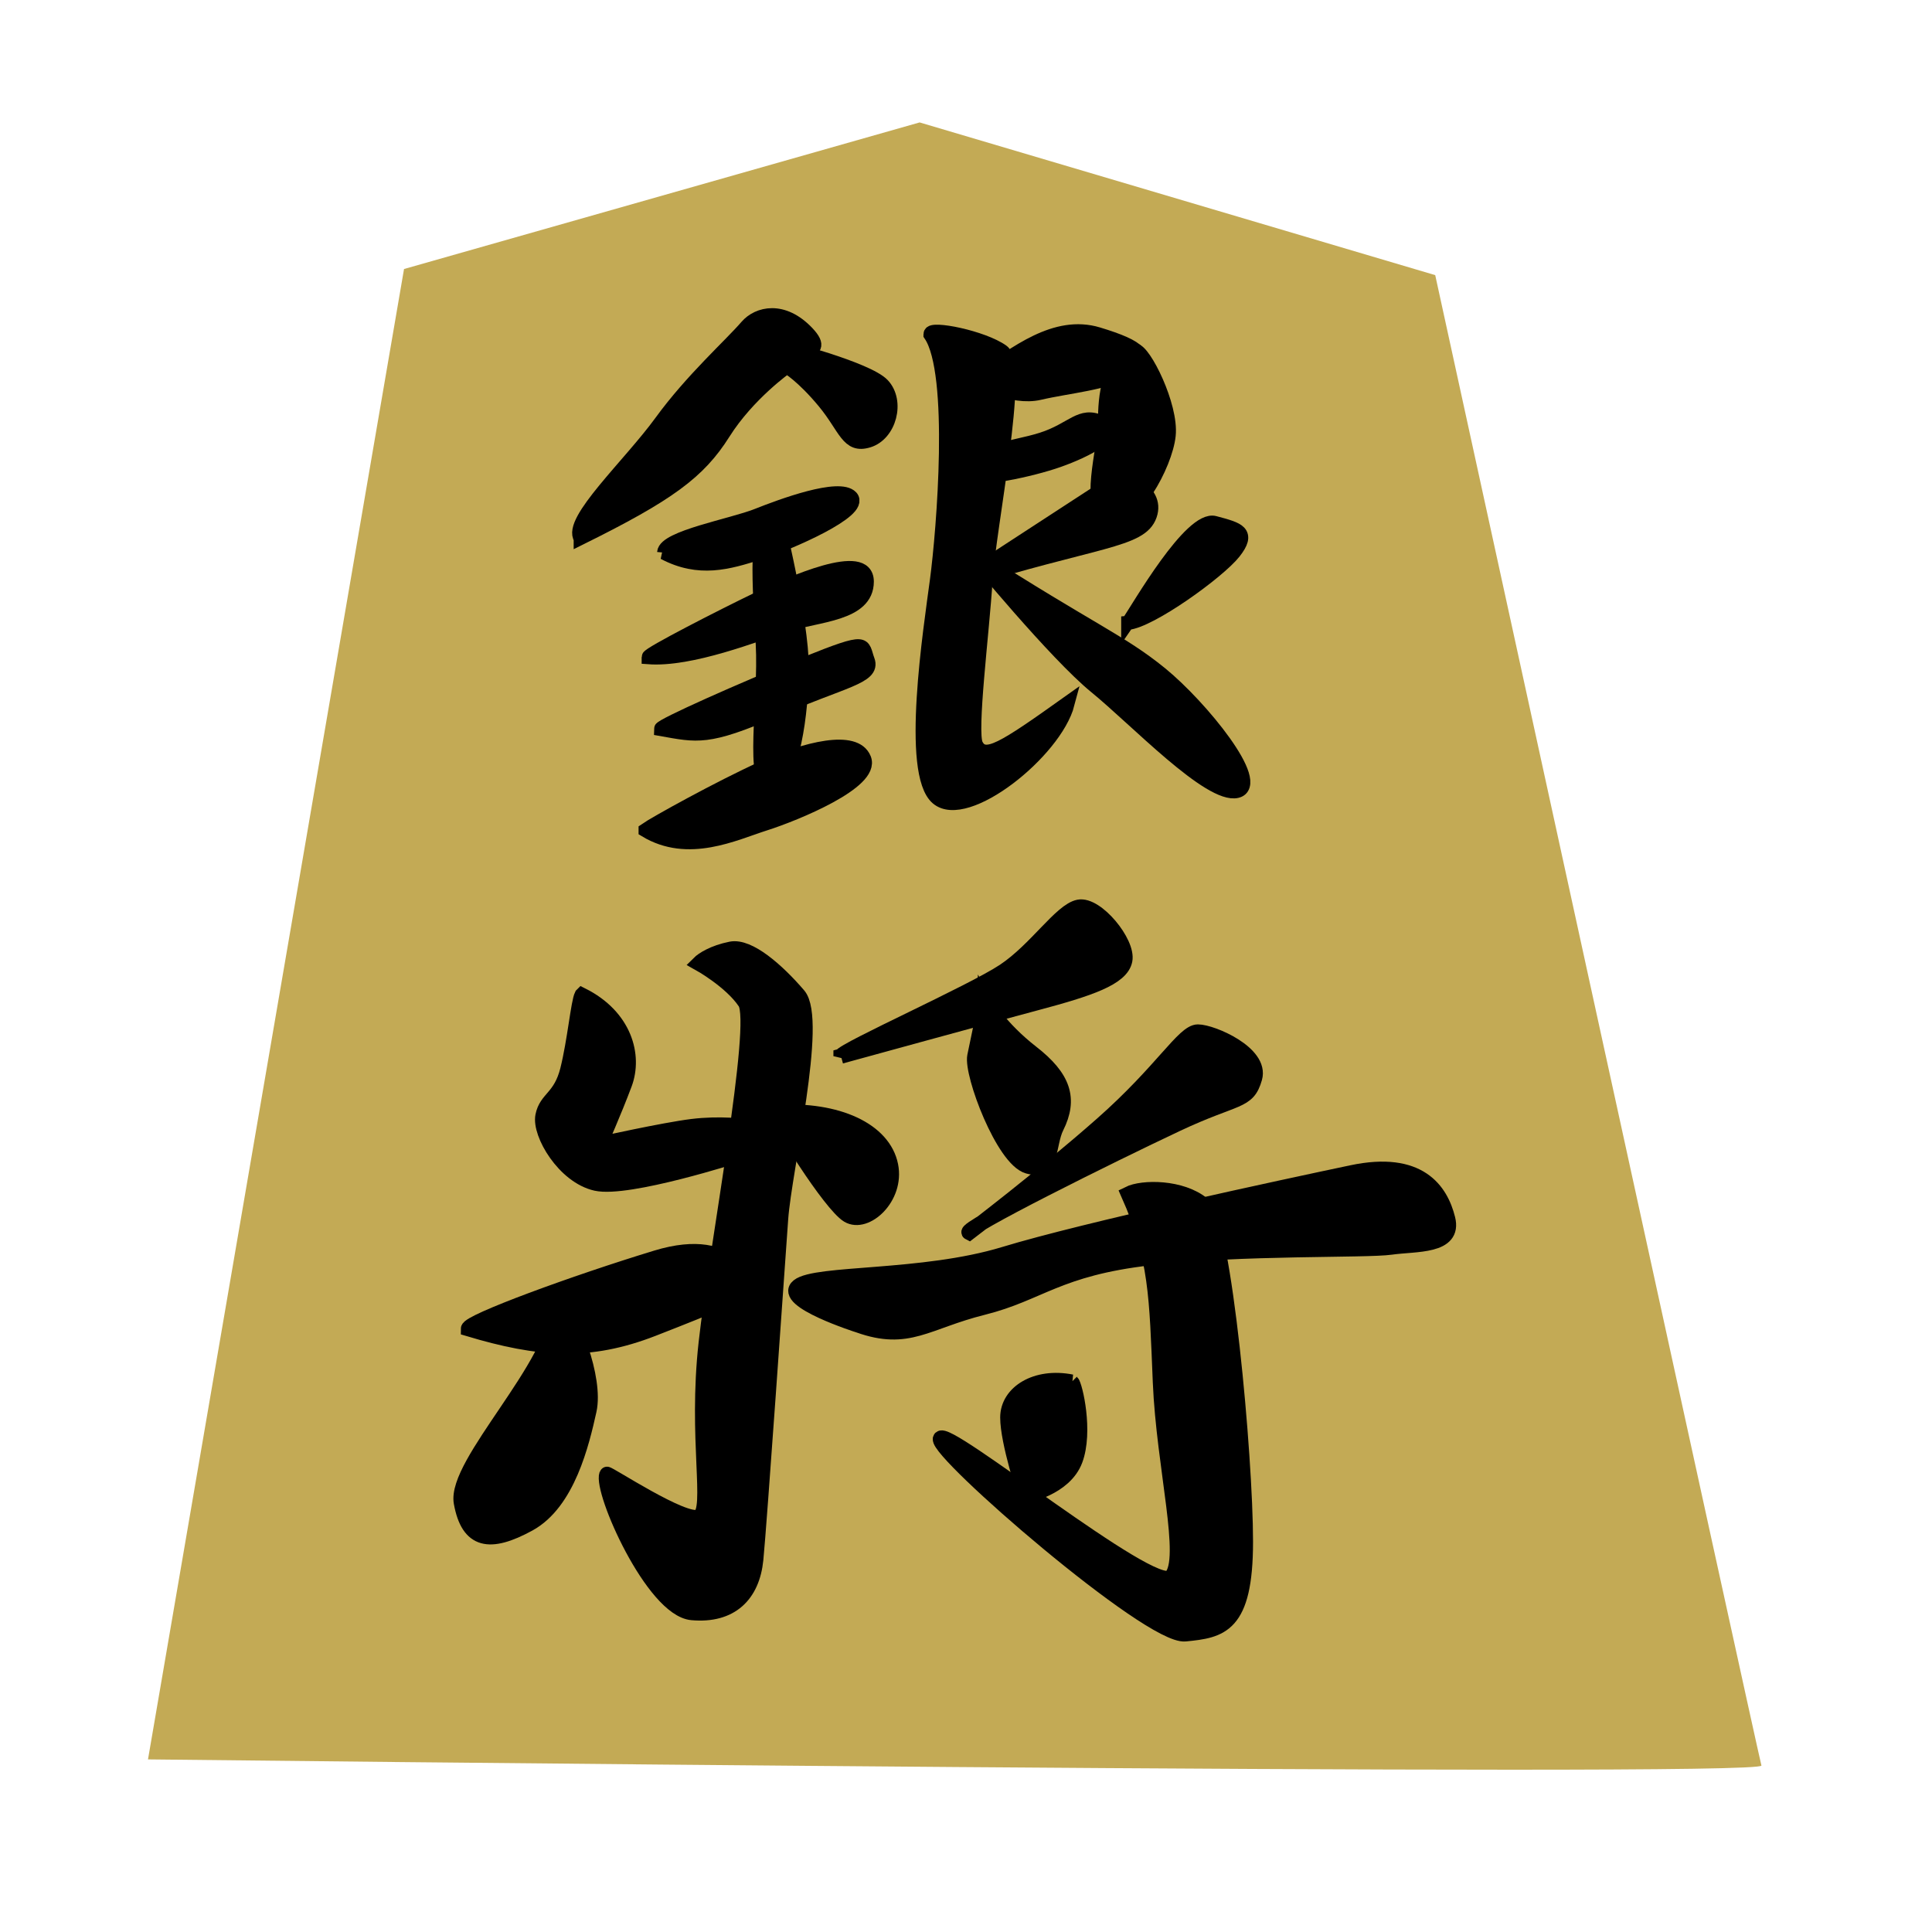
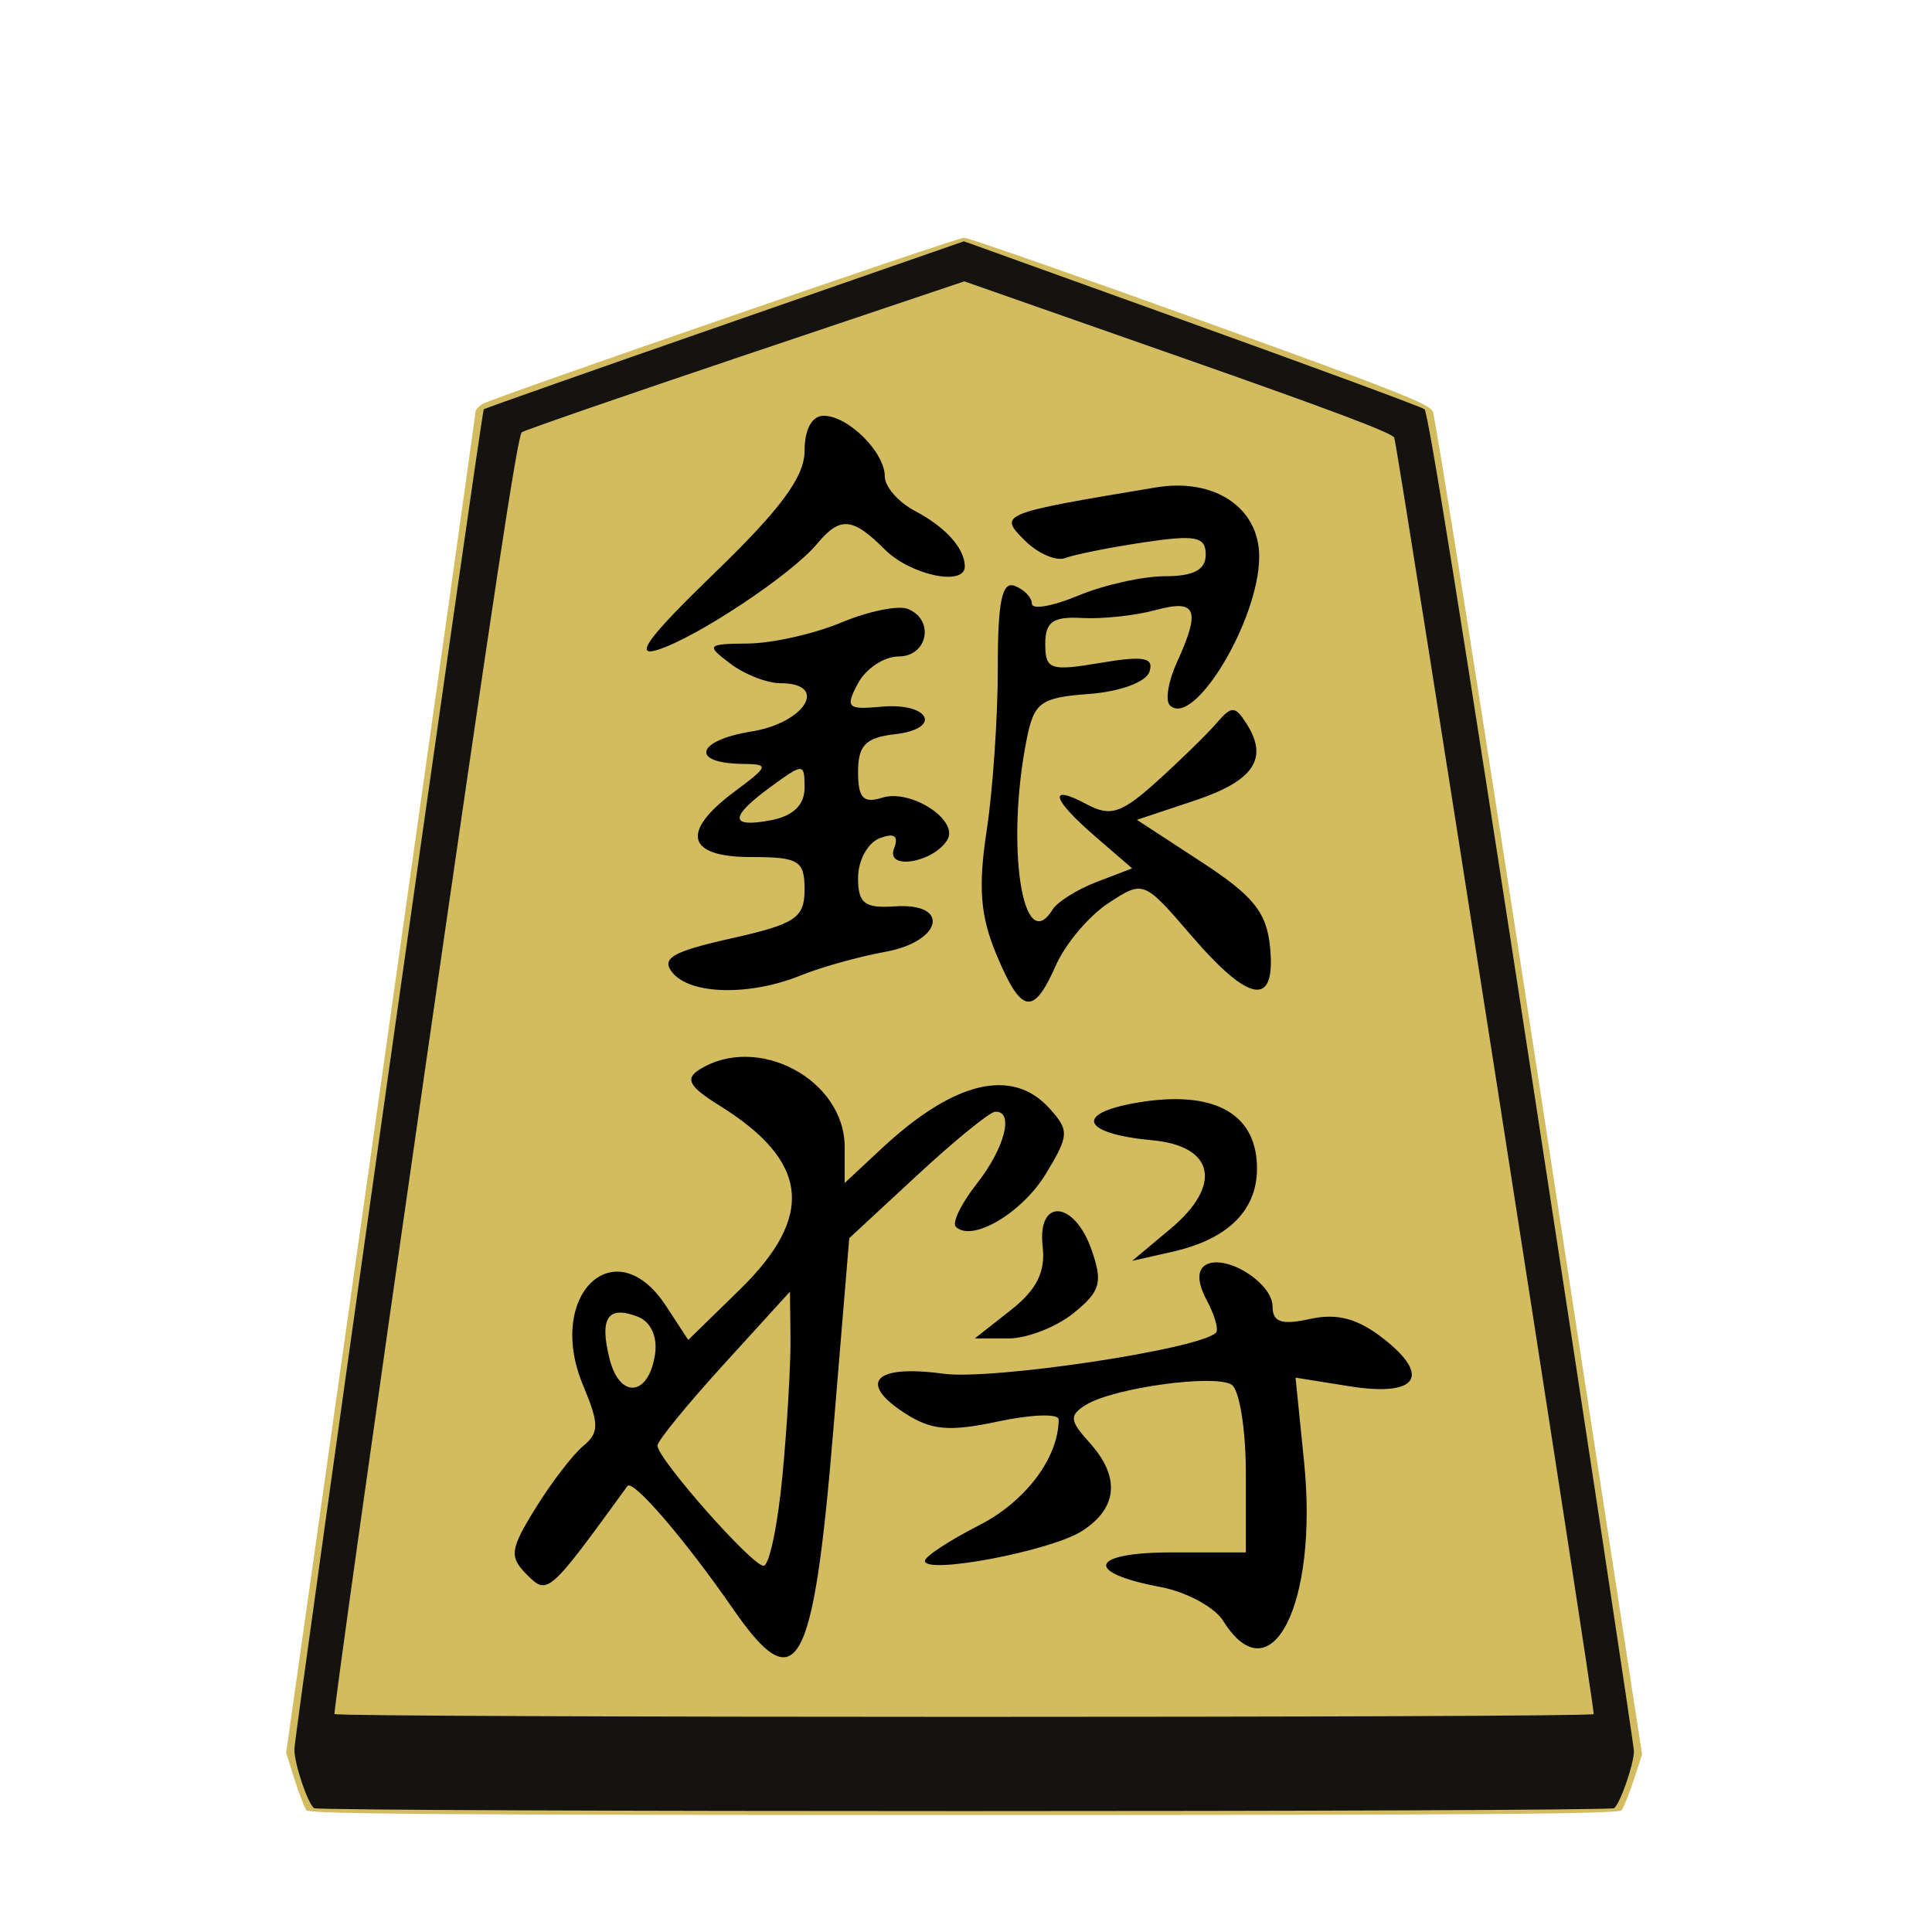
- <svg xmlns="http://www.w3.org/2000/svg" version="1.1" width="128" height="128" id="svg2">
-   <defs id="defs4" />
-   <g id="layer1">
-     <g id="g10964">
-       <path d="m 9.805,116.565 c 0,0 107.126,1.214 106.894,0.405 C 116.466,116.16 95.087,18.228 95.087,18.228 L 60.928,8.111 26.768,17.823 9.805,116.565 z" id="path2800" style="fill:#c3aa55;fill-opacity:1;fill-rule:evenodd;stroke:none" />
-       <path d="m 74.759,79.101 c 1.881,4.232 1.881,6.818 2.116,12.46 0.235,5.642 1.881,11.754 0.705,12.93 -1.175,1.175 -15.046,-10.109 -15.281,-9.169 -0.235,0.94 13.87,13.165 16.221,12.93 2.351,-0.235 3.997,-0.47 3.997,-6.112 0,-5.642 -1.411,-21.158 -2.821,-22.334 -1.411,-1.175 -3.997,-1.175 -4.937,-0.705 z" id="path1330" style="fill:#000000;fill-opacity:1;fill-rule:evenodd;stroke:#000000;stroke-width:1px;stroke-linecap:butt;stroke-linejoin:miter;stroke-opacity:1" />
-       <path d="m 56.892,87.8 c 3.291,1.175 4.467,-0.235 8.228,-1.175 3.761,-0.94 4.937,-2.586 11.049,-3.291 6.112,-0.705 14.34,-0.47 15.986,-0.705 1.646,-0.235 4.232,0 3.761,-1.881 -0.47,-1.881 -1.881,-3.997 -6.347,-3.056 -4.467,0.94 -17.632,3.761 -23.039,5.407 -5.407,1.646 -12.46,1.175 -13.635,2.116 -1.175,0.94 3.997,2.586 3.997,2.586 z" id="path1332" style="fill:#000000;fill-opacity:1;fill-rule:evenodd;stroke:#000000;stroke-width:1px;stroke-linecap:butt;stroke-linejoin:miter;stroke-opacity:1" />
-       <path d="m 70.997,91.561 c -2.351,-0.47 -4.232,0.705 -4.232,2.351 0,1.646 1.175,5.172 1.175,5.172 0,0 2.586,-0.47 3.291,-2.351 0.705,-1.881 -10e-7,-4.937 -0.235,-5.172 z" id="path1334" style="fill:#000000;fill-opacity:1;fill-rule:evenodd;stroke:#000000;stroke-width:1px;stroke-linecap:butt;stroke-linejoin:miter;stroke-opacity:1" />
-       <path d="m 64.208,81.659 c 0,0 4.811,-3.652 8.808,-7.179 3.997,-3.526 5.407,-6.112 6.347,-6.112 0.94,0 4.232,1.411 3.761,3.056 -0.47,1.646 -1.175,1.175 -5.172,3.056 -4.426,2.083 -14.215,6.944 -13.744,7.179 z" id="path1336" style="fill:#000000;fill-opacity:1;fill-rule:evenodd;stroke:#000000;stroke-width:1px;stroke-linecap:butt;stroke-linejoin:miter;stroke-opacity:1" />
-       <path d="m 65.286,66.447 c 0,0 0.94,1.646 3.056,3.291 2.116,1.646 2.586,3.056 1.646,4.937 -0.566,1.132 -0.235,3.056 -1.881,2.586 -1.646,-0.47 -3.761,-6.112 -3.526,-7.288 0.235,-1.175 0.705,-3.291 0.705,-3.526 z" id="path1338" style="fill:#000000;fill-opacity:1;fill-rule:evenodd;stroke:#000000;stroke-width:1px;stroke-linecap:butt;stroke-linejoin:miter;stroke-opacity:1" />
-       <path d="m 55.716,69.973 c 0,0 9.404,-2.586 12.93,-3.526 3.526,-0.94 5.642,-1.646 5.877,-2.821 0.235,-1.175 -1.881,-3.761 -3.056,-3.526 -1.175,0.235 -2.821,2.821 -4.937,4.232 -2.116,1.411 -10.579,5.172 -10.814,5.642 z" id="path1340" style="fill:#000000;fill-opacity:1;fill-rule:evenodd;stroke:#000000;stroke-width:1px;stroke-linecap:butt;stroke-linejoin:miter;stroke-opacity:1" />
-       <path d="m 46.313,63.82 c 0,0 2.116,1.175 3.056,2.586 0.94,1.411 -1.881,16.221 -2.586,22.569 -0.705,6.347 0.47,11.049 -0.47,11.519 -0.94,0.47 -6.072,-2.93 -6.112,-2.821 -0.407,1.103 3.056,8.933 5.642,9.169 2.586,0.235 3.997,-1.175 4.232,-3.526 0.235,-2.351 1.411,-19.277 1.646,-22.569 0.235,-3.291 2.586,-13.165 1.175,-14.811 -1.411,-1.646 -3.291,-3.291 -4.467,-3.056 -1.175,0.235 -1.881,0.705 -2.116,0.94 z" id="path1342" style="fill:#000000;fill-opacity:1;fill-rule:evenodd;stroke:#000000;stroke-width:1px;stroke-linecap:butt;stroke-linejoin:miter;stroke-opacity:1" />
-       <path d="m 31.032,88.035 c 4.702,1.411 7.993,1.646 12.225,0 4.232,-1.646 6.347,-2.586 6.347,-2.586 0,0 -0.705,-3.761 -6.112,-2.116 -5.407,1.646 -12.46,4.232 -12.46,4.702 z" id="path1344" style="fill:#000000;fill-opacity:1;fill-rule:evenodd;stroke:#000000;stroke-width:1px;stroke-linecap:butt;stroke-linejoin:miter;stroke-opacity:1" />
-       <path d="m 36.909,86.624 c 0,3.761 -6.818,10.344 -6.347,12.93 0.47,2.586 1.881,2.821 4.467,1.411 2.586,-1.411 3.513,-5.346 3.997,-7.523 0.47,-2.116 -1.175,-6.347 -2.116,-6.818 z" id="path1346" style="fill:#000000;fill-opacity:1;fill-rule:evenodd;stroke:#000000;stroke-width:1px;stroke-linecap:butt;stroke-linejoin:miter;stroke-opacity:1" />
-       <path d="m 38.555,65.936 c 2.821,1.411 3.526,3.997 2.821,5.877 -0.705,1.881 -1.646,3.997 -1.646,3.997 0,0 4.232,-0.94 6.112,-1.175 1.881,-0.235 3.526,10e-7 3.526,10e-7 l -0.47,1.881 c 0,0 -7.288,2.351 -9.404,1.881 -2.116,-0.47 -3.761,-3.291 -3.526,-4.467 0.235,-1.175 1.175,-1.175 1.646,-3.056 0.47,-1.881 0.705,-4.467 0.94,-4.937 z" id="path1348" style="fill:#000000;fill-opacity:1;fill-rule:evenodd;stroke:#000000;stroke-width:1px;stroke-linecap:butt;stroke-linejoin:miter;stroke-opacity:1" />
-       <path d="m 51.485,73.694 c 3.997,-0.235 7.053,1.175 7.523,3.526 0.425,2.125 -1.646,3.997 -2.821,3.291 -1.175,-0.705 -4.702,-6.347 -4.702,-6.818 z" id="path1350" style="fill:#000000;fill-opacity:1;fill-rule:evenodd;stroke:#000000;stroke-width:1px;stroke-linecap:butt;stroke-linejoin:miter;stroke-opacity:1" />
-       <g transform="matrix(0.916991,0,0,0.987734,2.787559,-1.164154)" id="g2830">
-         <path d="m 52.922,35.414 c -1.559,0.438 -1.114,5.253 -0.891,8.973 0.223,3.721 -0.891,9.63 0.668,9.411 1.559,-0.219 2.228,-4.815 2.228,-7.879 0,-3.064 -1.782,-10.068 -2.005,-10.505 z" id="path2078" style="fill:#000000;fill-opacity:1;fill-rule:evenodd;stroke:#000000;stroke-width:0.939px;stroke-linecap:butt;stroke-linejoin:miter;stroke-opacity:1" />
-         <path d="m 44.902,38.242 c 2.561,1.257 4.678,0.673 6.906,0.017 2.228,-0.657 7.574,-2.845 6.683,-3.721 -0.891,-0.875 -5.082,0.572 -6.864,1.229 -1.782,0.657 -6.641,1.466 -6.724,2.475 z" id="path2080" style="fill:#000000;fill-opacity:1;fill-rule:evenodd;stroke:#000000;stroke-width:0.939px;stroke-linecap:butt;stroke-linejoin:miter;stroke-opacity:1" />
-         <path d="m 43.789,45.263 c 3.119,0.219 7.797,-1.532 10.024,-2.189 2.228,-0.657 5.813,-0.695 5.813,-2.884 0,-2.189 -5.549,0.105 -7.999,1.2 -2.45,1.094 -7.838,3.653 -7.838,3.872 z" id="path2082" style="fill:#000000;fill-opacity:1;fill-rule:evenodd;stroke:#000000;stroke-width:0.939px;stroke-linecap:butt;stroke-linejoin:miter;stroke-opacity:1" />
-         <path d="m 44.68,50.078 c 2.673,0.438 3.383,0.691 8.284,-1.279 4.901,-1.97 7.175,-2.223 6.73,-3.317 -0.446,-1.094 0.134,-1.532 -4.544,0.219 -4.678,1.751 -10.47,4.158 -10.47,4.377 z" id="path2084" style="fill:#000000;fill-opacity:1;fill-rule:evenodd;stroke:#000000;stroke-width:0.939px;stroke-linecap:butt;stroke-linejoin:miter;stroke-opacity:1" />
-         <path d="m 43.566,56.862 c 3.119,1.751 6.46,0.219 8.688,-0.438 2.228,-0.657 7.851,-2.807 7.183,-4.339 -0.668,-1.532 -4.287,-0.695 -7.406,0.618 -3.119,1.313 -7.797,3.721 -8.465,4.158 z" id="path2086" style="fill:#000000;fill-opacity:1;fill-rule:evenodd;stroke:#000000;stroke-width:0.939px;stroke-linecap:butt;stroke-linejoin:miter;stroke-opacity:1" />
-         <path d="m 38.877,37.283 c 6.414,-2.946 8.611,-4.445 10.393,-7.072 1.782,-2.626 4.543,-4.428 4.543,-4.428 0,0 1.098,0.589 2.658,2.34 1.559,1.751 1.684,3.047 3.243,2.61 1.559,-0.438 2.171,-2.626 1.057,-3.721 -1.114,-1.094 -7.181,-2.543 -7.181,-2.543 0,0 3.523,0.808 1.741,-0.943 -1.782,-1.751 -3.633,-1.324 -4.455,-0.438 -1.171,1.263 -3.968,3.57 -6.196,6.415 -2.228,2.845 -6.668,6.651 -5.803,7.779 z" id="path2088" style="fill:#000000;fill-opacity:1;fill-rule:evenodd;stroke:#000000;stroke-width:0.939px;stroke-linecap:butt;stroke-linejoin:miter;stroke-opacity:1" />
-         <path d="m 64.18,23.608 c 1.881,2.586 0.94,13.177 0.47,16.468 -0.47,3.291 -2.093,12.957 0.023,14.602 2.116,1.646 8.525,-3.115 9.432,-6.313 -4.695,3.102 -6.014,3.899 -6.611,2.786 -0.477,-0.89 0.447,-7.55 0.683,-11.076 0.235,-3.526 2.629,-14.355 1.218,-15.295 -1.411,-0.94 -5.215,-1.643 -5.215,-1.173 z" id="path2090" style="fill:#000000;fill-opacity:1;fill-rule:evenodd;stroke:#000000;stroke-width:1px;stroke-linecap:butt;stroke-linejoin:miter;stroke-opacity:1" />
-         <path d="m 66.288,40.229 c 9.802,-2.845 13.122,-2.741 13.79,-4.492 0.668,-1.751 -2.207,-2.511 -2.207,-2.511 l -11.584,7.004 z" id="path2092" style="fill:#000000;fill-opacity:1;fill-rule:evenodd;stroke:#000000;stroke-width:0.939px;stroke-linecap:butt;stroke-linejoin:miter;stroke-opacity:1" />
-         <path d="m 78.985,24.69 c -2.005,0.657 -2.228,3.064 -2.228,4.815 0,1.751 -1.425,5.909 0.357,6.347 1.782,0.438 4.098,-3.502 4.321,-5.472 0.223,-1.97 -1.782,-5.69 -2.45,-5.69 z" id="path2094" style="fill:#000000;fill-opacity:1;fill-rule:evenodd;stroke:#000000;stroke-width:0.939px;stroke-linecap:butt;stroke-linejoin:miter;stroke-opacity:1" />
-         <path d="m 67.847,26.441 c 2.45,-1.532 5.346,-3.721 8.465,-2.845 3.119,0.875 3.787,1.532 2.228,2.407 -1.559,0.875 -4.455,1.094 -6.46,1.532 -2.005,0.438 -4.678,-0.875 -4.233,-1.094 z" id="path2096" style="fill:#000000;fill-opacity:1;fill-rule:evenodd;stroke:#000000;stroke-width:0.939px;stroke-linecap:butt;stroke-linejoin:miter;stroke-opacity:1" />
-         <path d="m 67.179,33.006 c 0.446,-1.751 2.808,-1.693 5.035,-2.35 2.228,-0.657 2.762,-1.808 4.321,-1.152 1.559,0.657 -1.08,1.893 -3.085,2.55 -2.005,0.657 -5.825,1.39 -6.271,0.952 z" id="path2098" style="fill:#000000;fill-opacity:1;fill-rule:evenodd;stroke:#000000;stroke-width:0.939px;stroke-linecap:butt;stroke-linejoin:miter;stroke-opacity:1" />
-         <path d="m 67.402,38.478 c 8.465,5.034 10.558,5.71 13.454,7.898 2.896,2.189 7.486,7.422 5.481,7.86 -2.005,0.438 -7.351,-4.815 -10.247,-7.004 -2.896,-2.189 -8.911,-8.973 -8.688,-8.754 z" id="path2100" style="fill:#000000;fill-opacity:1;fill-rule:evenodd;stroke:#000000;stroke-width:0.939px;stroke-linecap:butt;stroke-linejoin:miter;stroke-opacity:1" />
-         <path d="m 78.436,42.962 c 0.739,-0.985 4.508,-7.146 6.29,-6.708 1.782,0.438 2.543,0.641 1.429,1.954 -1.114,1.313 -6.054,4.627 -7.719,4.753 z" id="path2102" style="fill:#000000;fill-opacity:1;fill-rule:evenodd;stroke:#000000;stroke-width:0.939px;stroke-linecap:butt;stroke-linejoin:miter;stroke-opacity:1" />
+ <svg xmlns="http://www.w3.org/2000/svg" id="svg4825" version="1.1" width="512" height="512">
+   <defs id="defs4829" />
+   <g id="g4835">
+     <g id="g3019">
+       <path id="path4839" d="m 81.24,479.75 c -0.553,-0.688 -1.996,-4.4 -3.206,-8.25 l -2.201,-7 25.084,-177.099 C 114.712,189.996 126,109.799 126,109.186 c 0,-0.614 0.913,-1.604 2.03,-2.202 C 131.74,104.998 253.455,63 255.499,63 c 1.105,0 29.23,9.815 62.501,21.81 51.988,18.744 60.663,22.153 61.713,24.25 0.672,1.342 13.426,81.97 28.341,179.174 l 27.119,176.735 -2.22,6.765 c -1.221,3.721 -2.665,7.328 -3.209,8.015 C 428.96,480.741 392.91,481 255.5,481 118.099,481 82.037,480.741 81.24,479.75 z" style="fill:#d3bc5f" />
+       <g transform="matrix(1.006638,0,0,1.006638,535.9908,108.4633)" id="g3160">
+         <path style="fill:#000000" d="m -339.412,315.902 c -12.726,-18.378 -26.46,-34.36 -27.865,-32.426 -20.739,28.56 -21,28.79 -26.43,23.36 -4.744,-4.744 -4.503,-6.637 2.231,-17.532 4.152,-6.718 9.786,-14.071 12.52,-16.34 4.281,-3.553 4.278,-5.784 -0.019,-16.069 -9.913,-23.725 8.444,-41.298 21.818,-20.887 l 5.894,8.996 13.549,-13.23 c 19.879,-19.411 18.276,-33.817 -5.397,-48.517 -7.888,-4.898 -9.063,-6.985 -5.281,-9.381 15.283,-9.68 38.308,2.553 38.308,20.352 l 0,9.46 9.681,-9.029 c 19.079,-17.794 34.4,-21.476 44.22,-10.625 5.275,5.829 5.202,7.136 -0.972,17.288 -6.287,10.338 -19.479,18.071 -23.673,13.877 -1.043,-1.043 1.453,-6.154 5.546,-11.357 7.38,-9.382 9.878,-19.22 4.802,-18.913 -1.452,0.088 -10.686,7.613 -20.519,16.722 l -17.879,16.562 -4.22,50.801 c -5.259,63.304 -9.596,71.033 -26.315,46.889 z m 12.952,-35.204 c 1.234,-13.069 2.184,-29.307 2.109,-36.084 l -0.135,-12.321 -17.442,19.153 c -9.593,10.534 -17.442,20.15 -17.442,21.369 0,3.469 24.867,31.647 27.928,31.647 1.505,0 3.747,-10.693 4.981,-23.763 z m -33.543,-31.975 c 0.674,-4.585 -1.153,-8.536 -4.552,-9.84 -7.896,-3.03 -10.135,0.315 -7.429,11.098 2.689,10.715 10.338,9.912 11.981,-1.258 z m 149.58,70.257 c -2.268,-3.632 -9.722,-7.654 -16.565,-8.937 -20.291,-3.807 -18.577,-9.102 2.946,-9.102 l 19.57,0 0,-20.915 c 0,-11.503 -1.697,-21.963 -3.77,-23.245 -4.571,-2.825 -31.188,0.87 -38.334,5.323 -4.432,2.761 -4.311,4.119 0.88,9.856 8.221,9.084 7.554,17.272 -1.9,23.345 -8.185,5.257 -41.365,11.568 -41.365,7.868 0,-1.149 6.401,-5.354 14.223,-9.345 12.286,-6.268 20.98,-17.827 20.98,-27.893 0,-1.575 -7.191,-1.331 -15.98,0.544 -12.962,2.765 -17.637,2.322 -24.755,-2.342 -12.237,-8.018 -7.53,-12.689 10.322,-10.242 12.89,1.767 67.465,-6.434 71.824,-10.793 0.772,-0.772 -0.313,-4.612 -2.411,-8.533 -2.46,-4.596 -2.587,-7.888 -0.358,-9.265 5.097,-3.15 17.684,4.618 17.684,10.914 0,4.13 2.382,4.913 9.912,3.259 7.147,-1.57 12.558,-0.096 19.396,5.283 12.593,9.906 8.651,15.277 -9.126,12.435 l -14.138,-2.261 2.243,22.124 c 3.796,37.44 -8.701,62.062 -21.278,41.923 z m -55.933,-81.818 c 6.805,-5.353 9.17,-10.063 8.396,-16.722 -1.493,-12.836 8.268,-12.243 12.848,0.78 3.042,8.649 2.386,10.979 -4.706,16.722 -4.532,3.67 -12.239,6.672 -17.126,6.672 l -8.886,0 z m 42.038,-21.405 c 13.761,-11.51 11.63,-21.805 -4.826,-23.32 -17.911,-1.648 -20.653,-6.773 -5.177,-9.676 19.632,-3.683 31.378,1.558 32.659,14.571 1.226,12.459 -6.445,20.925 -22.173,24.472 l -10.561,2.382 z m -45.85,-72.291 c -4.211,-10.079 -4.801,-17.663 -2.534,-32.564 1.626,-10.684 2.944,-29.934 2.929,-42.778 -0.02,-17.519 1.098,-22.921 4.474,-21.626 2.475,0.95 4.5,3.061 4.5,4.691 0,1.63 5.494,0.669 12.208,-2.137 6.715,-2.806 17.012,-5.101 22.883,-5.101 7.475,0 10.674,-1.702 10.674,-5.68 0,-4.76 -2.638,-5.285 -16.292,-3.237 -8.961,1.344 -18.261,3.199 -20.668,4.123 -2.407,0.924 -7.233,-1.177 -10.724,-4.667 -6.912,-6.912 -6.494,-7.08 34.561,-13.917 15.431,-2.57 27.204,5.313 27.204,18.215 0,16.615 -17.298,45.367 -23.539,39.125 -1.236,-1.236 -0.405,-6.289 1.845,-11.228 6.363,-13.966 5.232,-16.764 -5.589,-13.822 -5.325,1.448 -14.038,2.386 -19.362,2.086 -7.666,-0.433 -9.681,0.995 -9.681,6.86 0,6.726 1.332,7.181 14.502,4.956 11.404,-1.927 14.166,-1.429 12.928,2.331 -0.895,2.719 -7.733,5.239 -15.858,5.844 -12.808,0.953 -14.508,2.181 -16.448,11.881 -5.585,27.926 -1.103,57.666 6.771,44.925 1.27,-2.056 6.513,-5.346 11.649,-7.311 l 9.339,-3.573 -9.681,-8.362 c -11.508,-9.94 -12.606,-14.033 -2.282,-8.508 6.252,3.346 9.117,2.411 18.482,-6.031 6.096,-5.495 13.126,-12.362 15.623,-15.26 4.028,-4.675 4.92,-4.676 7.916,-0.006 5.938,9.255 2.019,15.11 -13.595,20.313 l -15.221,5.072 16.981,11.085 c 13.738,8.967 17.192,13.266 18.084,22.503 1.528,15.814 -5.338,14.788 -20.725,-3.097 -12.535,-14.571 -12.614,-14.602 -21.839,-8.558 -5.092,3.337 -11.303,10.685 -13.802,16.33 -5.984,13.519 -9.102,12.948 -15.714,-2.875 z m -85.222,4.891 c -3.152,-3.798 -0.123,-5.577 15.411,-9.053 16.935,-3.79 19.334,-5.387 19.334,-12.875 0,-7.626 -1.519,-8.549 -14.082,-8.549 -16.975,0 -18.654,-6.562 -4.4,-17.197 9.186,-6.854 9.287,-7.229 1.968,-7.334 -13.705,-0.198 -11.944,-6.205 2.497,-8.514 14.253,-2.279 20.532,-12.719 7.65,-12.719 -3.502,0 -9.443,-2.326 -13.201,-5.169 -6.459,-4.886 -6.201,-5.175 4.721,-5.281 6.355,-0.062 17.36,-2.538 24.457,-5.503 7.096,-2.965 14.966,-4.599 17.489,-3.631 7.205,2.765 5.389,12.542 -2.33,12.542 -3.804,0 -8.62,3.183 -10.702,7.073 -3.406,6.364 -2.801,6.982 6.037,6.161 12.807,-1.19 16.333,5.784 3.662,7.242 -7.684,0.884 -9.681,2.93 -9.681,9.918 0,6.881 1.386,8.364 6.345,6.79 7.532,-2.39 20.343,5.942 17.13,11.142 -3.701,5.988 -16.223,8.025 -14.019,2.281 1.303,-3.395 0.129,-4.247 -3.784,-2.745 -3.12,1.197 -5.673,5.87 -5.673,10.384 0,6.767 1.699,8.091 9.681,7.544 14.785,-1.012 12.522,9.268 -2.64,11.994 -6.777,1.218 -16.781,4.018 -22.232,6.22 -13.337,5.39 -28.839,5.057 -33.635,-0.722 z m 34.744,-48.654 c 0,-6.586 -0.267,-6.6 -8.69,-0.47 -11.147,8.113 -11.183,11.064 -0.111,8.947 5.767,-1.102 8.801,-4.025 8.801,-8.477 z m -23.747,-56.549 c 17.473,-16.881 23.747,-25.387 23.747,-32.195 0,-5.672 1.946,-9.253 5.029,-9.253 6.43,0 16.093,9.589 16.093,15.969 0,2.698 3.564,6.782 7.921,9.077 8.045,4.237 13.05,9.779 13.148,14.559 0.11,5.401 -14.271,2.397 -21.068,-4.4 -8.5,-8.5 -11.785,-8.769 -17.849,-1.463 -6.672,8.04 -31.707,24.674 -41.982,27.895 -6.391,2.003 -2.312,-3.499 14.962,-20.188 z" id="path3158" />
      </g>
+       <path id="path4837" d="m 83.265,479.185 c -1.666,-1.058 -5.268,-11.744 -5.255,-15.592 0.012,-3.728 49.596,-354.533 50.195,-355.132 0.231,-0.231 28.957,-10.341 63.836,-22.468 l 63.416,-22.048 60.334,21.713 c 33.184,11.942 60.955,22.192 61.714,22.777 0.957,0.738 9.681,55.045 28.444,177.064 14.885,96.8 27.061,177.167 27.057,178.593 -0.009,3.474 -3.723,14.108 -5.271,15.092 -1.615,1.026 -342.855,1.026 -344.47,0 z M 422.346,454.25 c 0.444,-0.719 -51.752,-334.804 -52.848,-338.258 -0.379,-1.194 -16.867,-7.403 -57.239,-21.554 l -56.707,-19.877 -57.891,19.47 c -31.84,10.708 -58.559,19.946 -59.375,20.529 -1.117,0.797 -7.492,42.795 -25.802,169.98 -13.375,92.906 -24.104,169.267 -23.842,169.691 0.614,0.994 333.089,1.014 333.704,0.02 z" style="fill:#151310" />
    </g>
  </g>
</svg>
